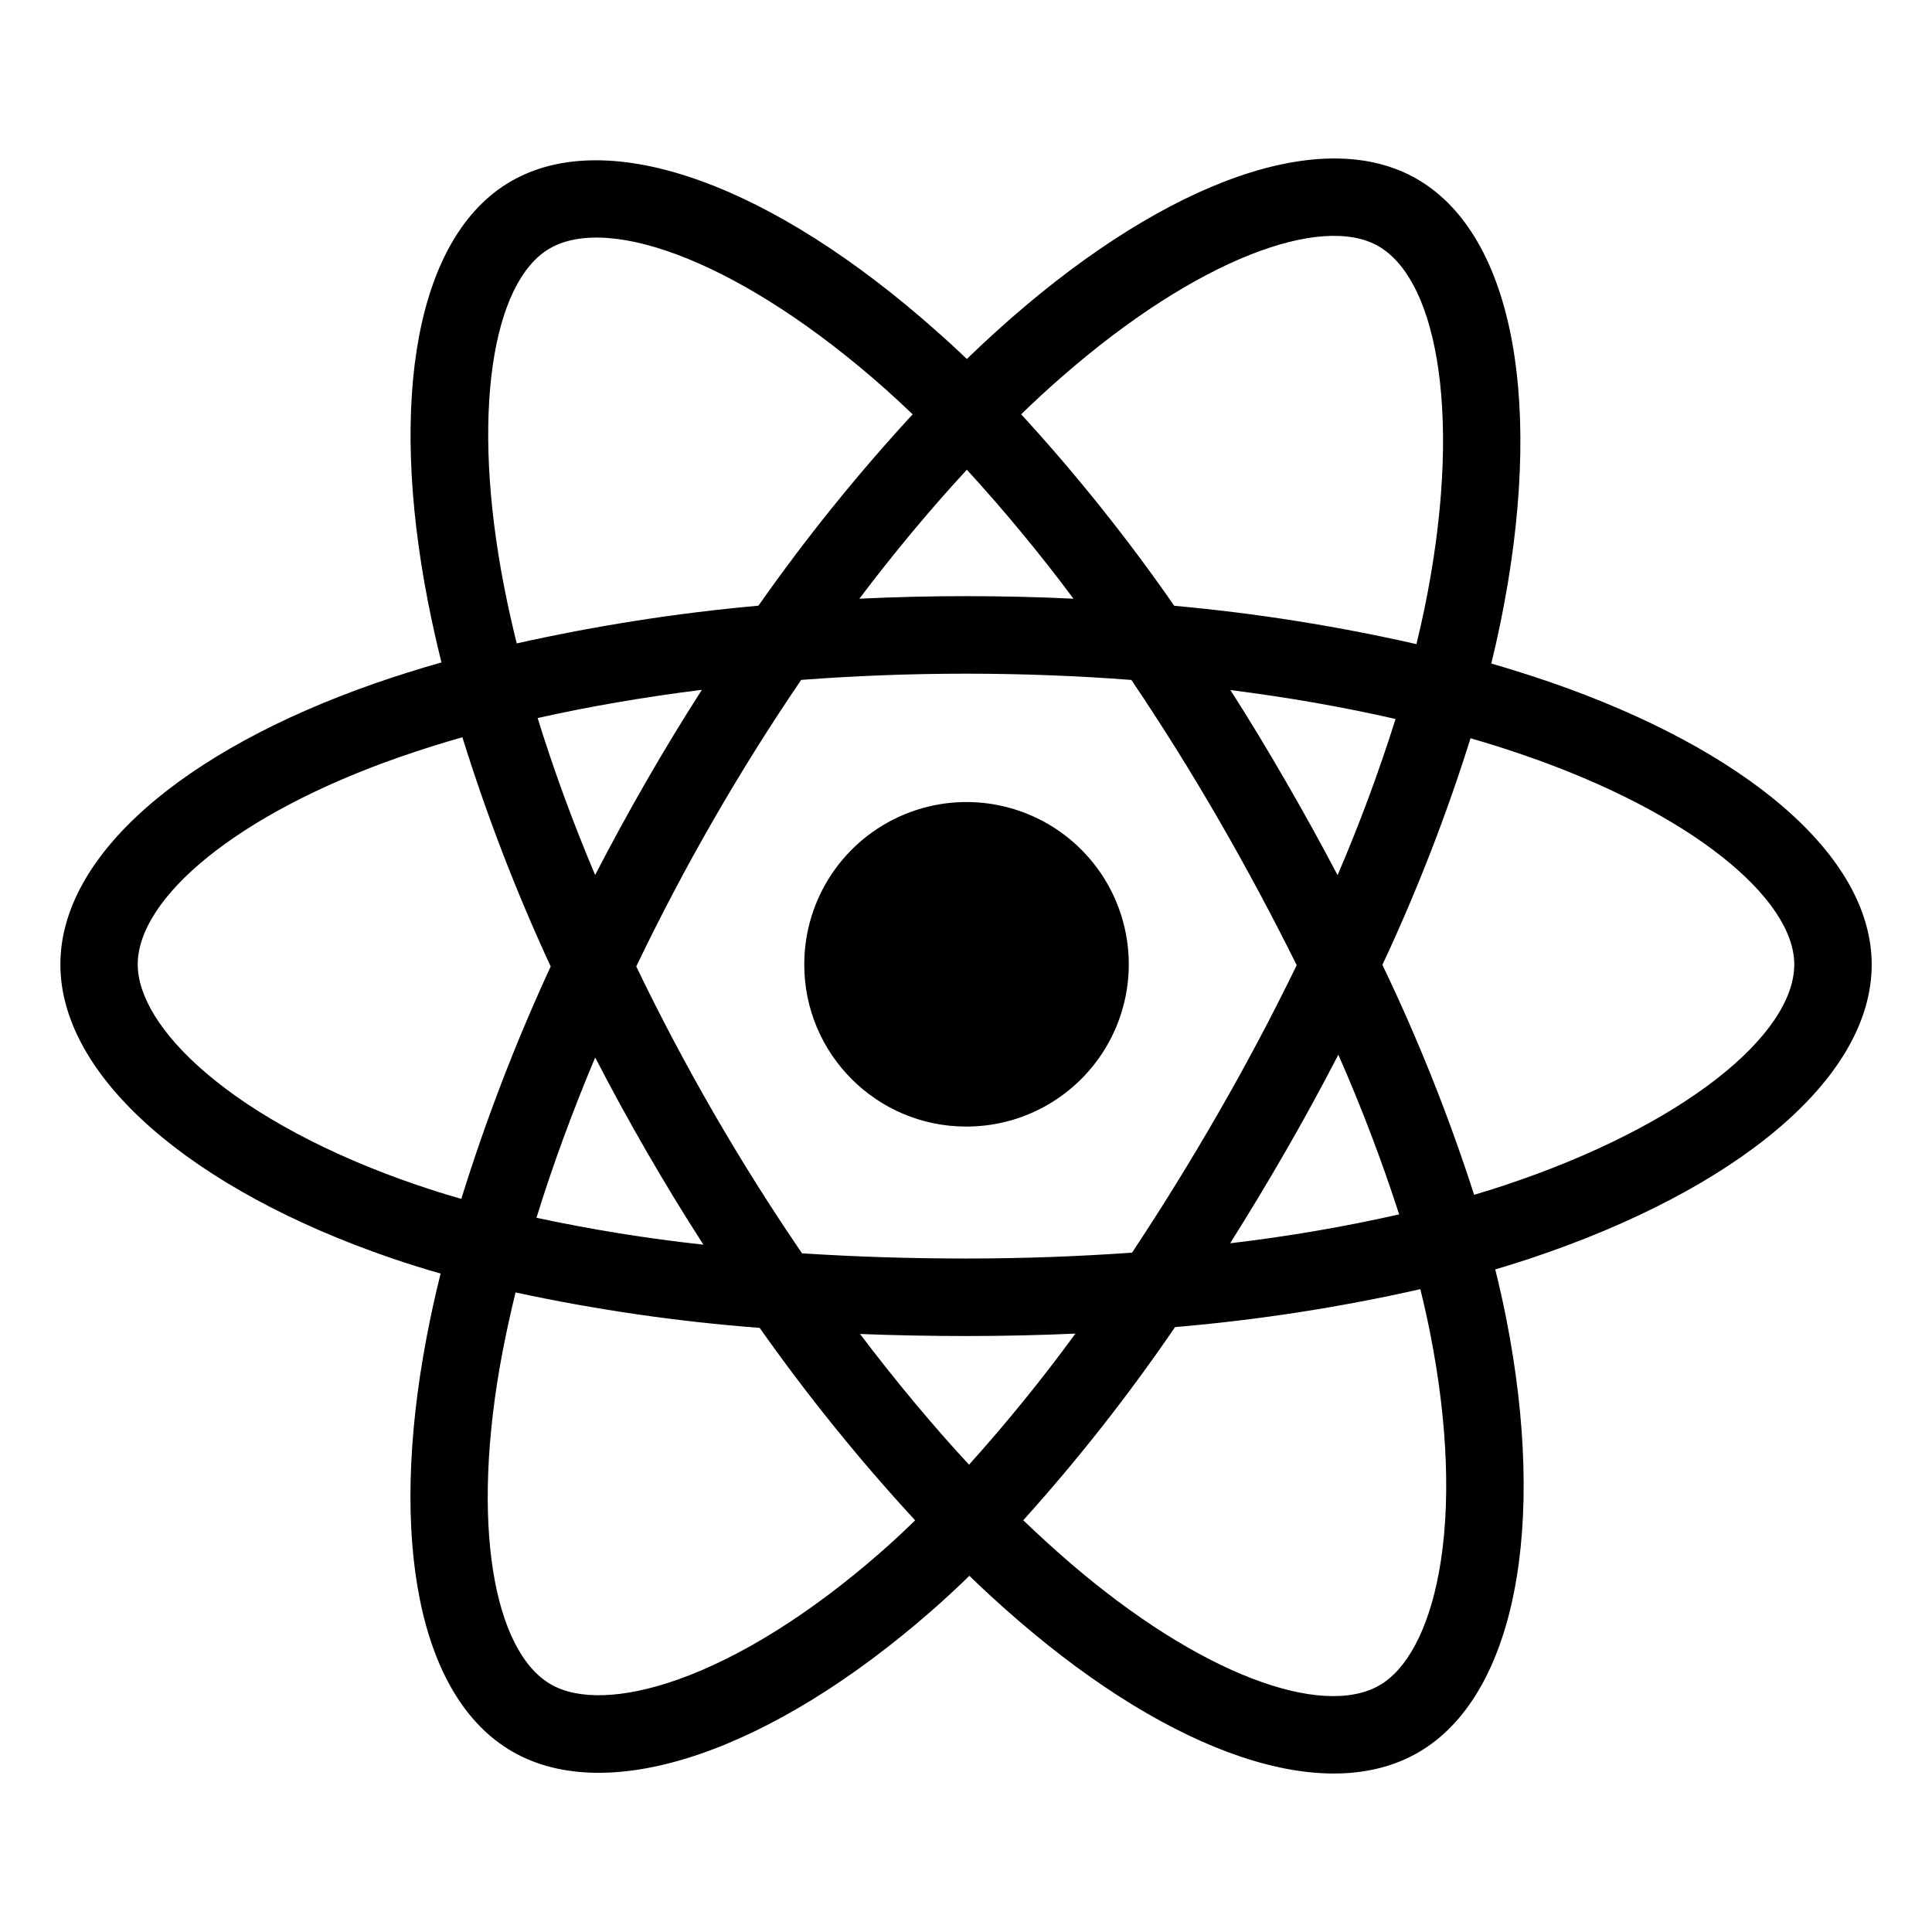
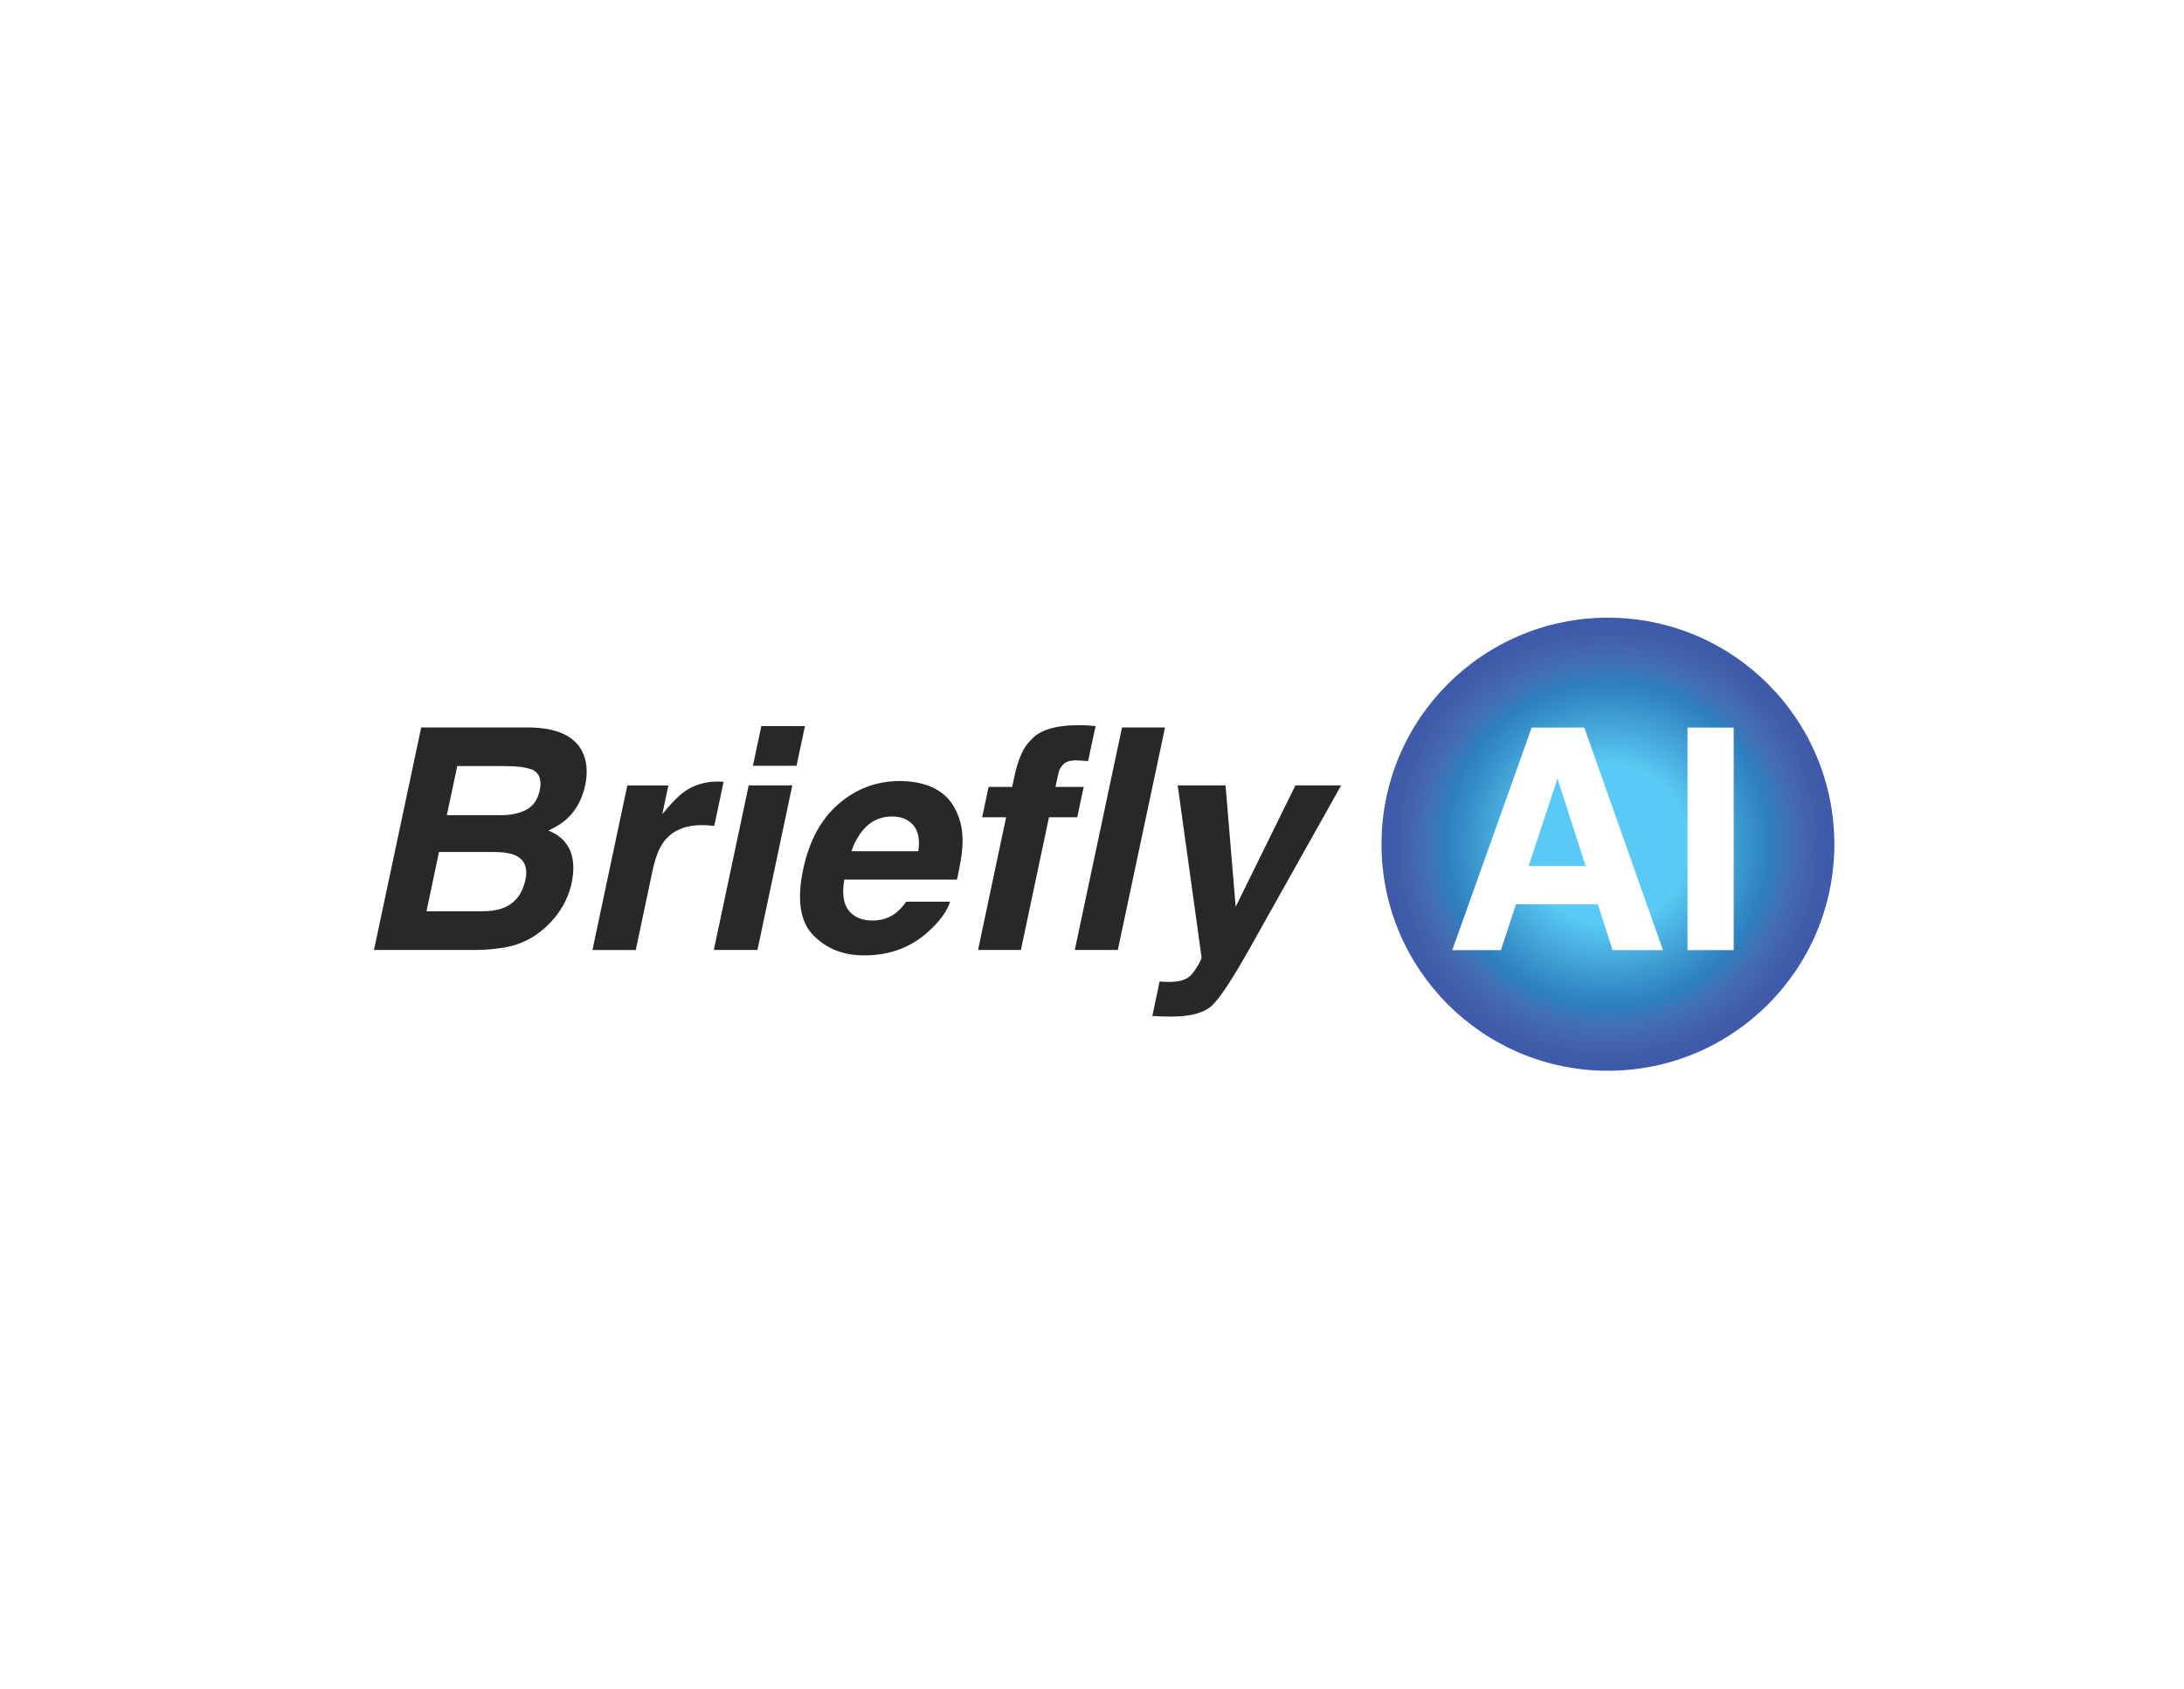
- <svg xmlns="http://www.w3.org/2000/svg" fill="#000000" width="800px" height="800px" viewBox="0 0 512 512">
-   <path d="M410.66,180.72h0q-7.67-2.62-15.45-4.88,1.29-5.25,2.38-10.56c11.7-56.9,4.05-102.74-22.06-117.83-25-14.48-66,.61-107.36,36.69q-6.1,5.34-11.95,11-3.9-3.76-8-7.36c-43.35-38.58-86.8-54.83-112.88-39.69-25,14.51-32.43,57.6-21.9,111.53q1.58,8,3.55,15.93c-6.15,1.75-12.09,3.62-17.77,5.6C48.46,198.9,16,226.73,16,255.59c0,29.82,34.84,59.72,87.77,77.85q6.44,2.19,13,4.07Q114.64,346,113,354.68c-10,53-2.2,95.07,22.75,109.49,25.77,14.89,69-.41,111.14-37.31q5-4.38,10-9.25,6.32,6.11,13,11.86c40.8,35.18,81.09,49.39,106,34.93,25.75-14.94,34.12-60.14,23.25-115.13q-1.25-6.3-2.88-12.86,4.56-1.35,8.93-2.79c55-18.27,90.83-47.81,90.83-78C496,226.62,462.5,198.61,410.66,180.72Zm-129-81.08c35.43-30.91,68.55-43.11,83.65-34.39h0c16.07,9.29,22.32,46.75,12.22,95.88q-1,4.8-2.16,9.57a487.83,487.83,0,0,0-64.18-10.16,481.27,481.27,0,0,0-40.57-50.75Q276,104.57,281.64,99.64ZM157.73,280.25q6.51,12.6,13.61,24.89,7.23,12.54,15.07,24.71a435.28,435.28,0,0,1-44.24-7.13C146.41,309,151.63,294.75,157.73,280.25Zm0-48.33c-6-14.19-11.08-28.15-15.25-41.63,13.7-3.07,28.3-5.58,43.52-7.48q-7.65,11.94-14.72,24.23T157.7,231.92Zm10.9,24.17q9.48-19.77,20.42-38.78h0q10.93-19,23.27-37.13c14.28-1.08,28.92-1.65,43.71-1.65s29.52.57,43.79,1.66q12.21,18.09,23.13,37t20.69,38.6Q334,275.63,323,294.73h0q-10.91,19-23,37.24c-14.25,1-29,1.55-44,1.55s-29.47-.47-43.46-1.38q-12.43-18.19-23.46-37.29T168.6,256.09ZM340.75,305q7.25-12.58,13.92-25.49h0a440.41,440.41,0,0,1,16.12,42.32A434.44,434.44,0,0,1,326,329.48Q333.62,317.39,340.75,305Zm13.72-73.07q-6.64-12.65-13.81-25h0q-7-12.18-14.59-24.06c15.31,1.94,30,4.52,43.77,7.67A439.89,439.89,0,0,1,354.47,231.93ZM256.23,124.48h0a439.75,439.75,0,0,1,28.25,34.18q-28.35-1.35-56.74,0C237.07,146.32,246.62,134.87,256.23,124.48ZM145.66,65.86c16.06-9.32,51.57,4,89,37.27,2.39,2.13,4.8,4.36,7.2,6.67A491.37,491.37,0,0,0,201,160.51a499.12,499.12,0,0,0-64.06,10q-1.83-7.36-3.3-14.82h0C124.59,109.46,130.58,74.61,145.66,65.86ZM122.25,317.71q-6-1.71-11.85-3.71c-23.4-8-42.73-18.44-56-29.81C42.52,274,36.5,263.83,36.5,255.59c0-17.51,26.06-39.85,69.52-55q8.19-2.85,16.52-5.21a493.54,493.54,0,0,0,23.4,60.75A502.46,502.46,0,0,0,122.25,317.71Zm111.13,93.67c-18.63,16.32-37.29,27.89-53.74,33.72h0c-14.78,5.23-26.55,5.38-33.66,1.27-15.14-8.75-21.44-42.54-12.85-87.86q1.53-8,3.5-16a480.85,480.85,0,0,0,64.69,9.39,501.2,501.2,0,0,0,41.2,51C239.54,405.83,236.49,408.65,233.38,411.38Zm23.42-23.22c-9.72-10.51-19.42-22.14-28.88-34.64q13.79.54,28.08.54c9.78,0,19.46-.21,29-.64A439.33,439.33,0,0,1,256.8,388.16Zm124.52,28.59c-2.86,15.44-8.61,25.74-15.72,29.86-15.13,8.78-47.48-2.63-82.36-32.72-4-3.44-8-7.13-12.07-11a484.54,484.54,0,0,0,40.23-51.2,477.84,477.84,0,0,0,65-10.05q1.47,5.94,2.6,11.64h0C383.81,377.58,384.5,399.56,381.32,416.75Zm17.4-102.64h0c-2.62.87-5.32,1.71-8.06,2.53a483.26,483.26,0,0,0-24.31-60.94,481.52,481.52,0,0,0,23.36-60.06c4.91,1.43,9.68,2.93,14.27,4.52,44.42,15.32,71.52,38,71.52,55.43C475.5,274.19,446.23,298.33,398.72,314.11Z" />
-   <path d="M256,298.55a43,43,0,1,0-42.86-43A42.91,42.91,0,0,0,256,298.55Z" />
+ <svg xmlns="http://www.w3.org/2000/svg" width="1035px" height="800px" viewBox="0 0 1035 800" version="1.1">
+   <defs>
+     <radialGradient id="radial0" gradientUnits="userSpaceOnUse" cx="583.09" cy="306" fx="583.09" fy="306" r="82.105" gradientTransform="matrix(1.306818,0,0,1.30719,0,0)">
+       <stop offset="0.354" style="stop-color:rgb(0%,68.235%,93.725%);stop-opacity:0.651;" />
+       <stop offset="0.42" style="stop-color:rgb(0%,61.176%,87.451%);stop-opacity:0.682;" />
+       <stop offset="0.519" style="stop-color:rgb(0%,52.549%,80%);stop-opacity:0.729;" />
+       <stop offset="0.618" style="stop-color:rgb(0%,45.098%,73.725%);stop-opacity:0.78;" />
+       <stop offset="0.713" style="stop-color:rgb(0.392%,39.608%,69.412%);stop-opacity:0.824;" />
+       <stop offset="0.805" style="stop-color:rgb(15.294%,35.294%,66.275%);stop-opacity:0.871;" />
+       <stop offset="0.892" style="stop-color:rgb(19.608%,32.549%,64.314%);stop-opacity:0.914;" />
+       <stop offset="0.969" style="stop-color:rgb(20.784%,31.765%,63.922%);stop-opacity:0.949;" />
+     </radialGradient>
+   </defs>
+   <g id="surface1">
+     <path style=" stroke:none;fill-rule:nonzero;fill:url(#radial0);" d="M 869.297 400 C 869.297 459.277 821.254 507.332 761.992 507.332 C 702.73 507.332 654.691 459.277 654.691 400 C 654.691 340.723 702.73 292.668 761.992 292.668 C 821.254 292.668 869.297 340.723 869.297 400 Z M 869.297 400 " />
+     <path style=" stroke:none;fill-rule:nonzero;fill:rgb(100%,100%,100%);fill-opacity:1;" d="M 725.871 344.73 L 750.793 344.73 L 788.09 450.172 L 764.199 450.172 L 757.25 428.496 L 718.422 428.496 L 711.273 450.172 L 688.234 450.172 Z M 724.422 410.328 L 751.422 410.328 L 738.105 368.836 Z M 724.422 410.328 " />
+     <path style=" stroke:none;fill-rule:nonzero;fill:rgb(100%,100%,100%);fill-opacity:1;" d="M 821.598 450.172 L 799.707 450.172 L 799.707 344.73 L 821.598 344.73 Z M 821.598 450.172 " />
+     <path style=" stroke:none;fill-rule:nonzero;fill:rgb(15.686%,15.686%,16.078%);fill-opacity:1;" d="M 275.844 355.895 C 278.129 360.379 278.625 365.738 277.348 371.988 C 275.961 378.43 273.215 383.594 269.125 387.516 C 266.879 389.711 263.809 391.711 259.898 393.531 C 264.852 395.488 268.25 398.59 270.094 402.824 C 271.922 407.07 272.195 412.223 270.918 418.273 C 269.582 424.523 266.812 430.129 262.617 435.086 C 259.898 438.379 256.805 441.137 253.328 443.387 C 249.418 445.961 245.066 447.727 240.273 448.68 C 235.477 449.633 230.391 450.105 225.008 450.105 L 177.23 450.105 L 199.617 344.668 L 250.816 344.668 C 263.691 344.852 272.027 348.602 275.844 355.895 Z M 208.047 403.672 L 202.113 431.789 L 228 431.789 C 232.625 431.789 236.34 431.176 239.16 429.934 C 244.363 427.648 247.641 423.254 249.027 416.77 C 250.176 411.293 248.688 407.516 244.598 405.465 C 242.309 404.312 238.875 403.727 234.301 403.672 Z M 216.695 362.98 L 211.758 386.234 L 237.645 386.234 C 242.27 386.234 246.219 385.359 249.484 383.621 C 252.75 381.883 254.855 378.797 255.809 374.352 C 256.816 369.438 255.602 366.195 252.164 364.629 C 249.066 363.531 244.965 362.98 239.867 362.98 Z M 216.695 362.98 " />
+     <path style=" stroke:none;fill-rule:nonzero;fill:rgb(15.686%,15.686%,16.078%);fill-opacity:1;" d="M 342.922 370.418 L 338.492 391.309 C 337.25 391.164 336.125 391.07 335.133 391.02 C 334.129 390.969 333.316 390.953 332.703 390.953 C 324.496 390.953 318.418 393.621 314.461 398.969 C 312.266 401.973 310.5 406.602 309.168 412.852 L 301.301 450.117 L 280.77 450.117 L 297.289 372.145 L 316.746 372.145 L 313.883 385.738 C 318.133 380.535 321.609 376.992 324.324 375.086 C 328.859 371.895 334.168 370.289 340.27 370.289 C 340.648 370.289 340.977 370.301 341.238 370.328 C 341.512 370.328 342.074 370.367 342.922 370.418 Z M 342.922 370.418 " />
+     <path style=" stroke:none;fill-rule:nonzero;fill:rgb(15.686%,15.686%,16.078%);fill-opacity:1;" d="M 354.801 372.129 L 375.477 372.129 L 358.957 450.105 L 338.281 450.105 Z M 377.473 362.836 L 356.801 362.836 L 360.801 344.027 L 381.473 344.027 Z M 377.473 362.836 " />
+     <path style=" stroke:none;fill-rule:nonzero;fill:rgb(15.686%,15.686%,16.078%);fill-opacity:1;" d="M 453.559 385.23 C 455.648 389.855 456.484 395.215 456.066 401.32 C 455.871 404.902 455.02 410.051 453.492 416.77 L 400.133 416.77 C 398.75 424.59 400.043 430.078 404.004 433.23 C 406.383 435.191 409.559 436.156 413.516 436.156 C 417.711 436.156 421.383 434.969 424.531 432.574 C 426.207 431.293 427.852 429.504 429.473 427.215 L 450.277 427.215 C 448.75 431.844 445.336 436.535 440.043 441.309 C 431.746 448.891 421.594 452.68 409.582 452.68 C 399.664 452.68 391.602 449.488 385.379 443.098 C 379.16 436.707 377.578 426.312 380.625 411.91 C 383.484 398.418 389.094 388.066 397.469 380.863 C 405.832 373.66 415.477 370.066 426.402 370.066 C 432.883 370.066 438.477 371.281 443.168 373.711 C 447.848 376.145 451.324 379.973 453.559 385.23 Z M 403.508 403.32 L 435.184 403.32 C 435.992 397.934 435.223 393.844 432.855 391.047 C 430.492 388.262 427.148 386.863 422.809 386.863 C 418.09 386.863 414.117 388.34 410.902 391.293 C 407.688 394.262 405.219 398.262 403.508 403.32 Z M 403.508 403.32 " />
+     <path style=" stroke:none;fill-rule:nonzero;fill:rgb(15.686%,15.686%,16.078%);fill-opacity:1;" d="M 519.211 344.012 L 515.633 360.613 C 514.535 360.469 512.652 360.367 509.984 360.289 C 507.32 360.223 505.32 360.809 504.012 362.078 C 502.707 363.348 501.91 364.73 501.621 366.262 C 501.281 367.789 500.812 369.988 500.199 372.836 L 513.566 372.836 L 510.496 387.215 L 497.113 387.215 L 483.809 450.09 L 463.504 450.09 L 476.805 387.215 L 465.438 387.215 L 468.508 372.836 L 479.668 372.836 L 480.738 367.828 C 482.504 359.488 485.129 353.738 488.605 350.59 C 492.566 345.91 500.199 343.582 511.488 343.582 C 512.781 343.582 513.934 343.621 514.953 343.688 C 515.984 343.766 517.395 343.871 519.211 344.012 Z M 519.211 344.012 " />
+     <path style=" stroke:none;fill-rule:nonzero;fill:rgb(15.686%,15.686%,16.078%);fill-opacity:1;" d="M 529.73 450.105 L 509.344 450.105 L 531.73 344.668 L 552.117 344.668 Z M 529.73 450.105 " />
+     <path style=" stroke:none;fill-rule:nonzero;fill:rgb(15.686%,15.686%,16.078%);fill-opacity:1;" d="M 549.531 465.059 L 552.105 465.203 C 554.066 465.293 555.973 465.23 557.828 464.992 C 559.684 464.758 561.332 464.211 562.77 463.348 C 564.152 462.535 565.629 460.836 567.199 458.262 C 568.766 455.688 569.512 454.117 569.418 453.543 L 558.117 372.129 L 580.789 372.129 L 585.586 429.648 L 613.902 372.129 L 635.57 372.129 L 592.523 448.824 C 584.227 463.609 578.215 472.77 574.465 476.328 C 570.727 479.883 564.348 481.66 555.332 481.66 C 553.516 481.66 552.066 481.648 550.969 481.621 C 549.871 481.594 548.25 481.516 546.105 481.371 Z M 549.531 465.059 " />
+   </g>
</svg>
